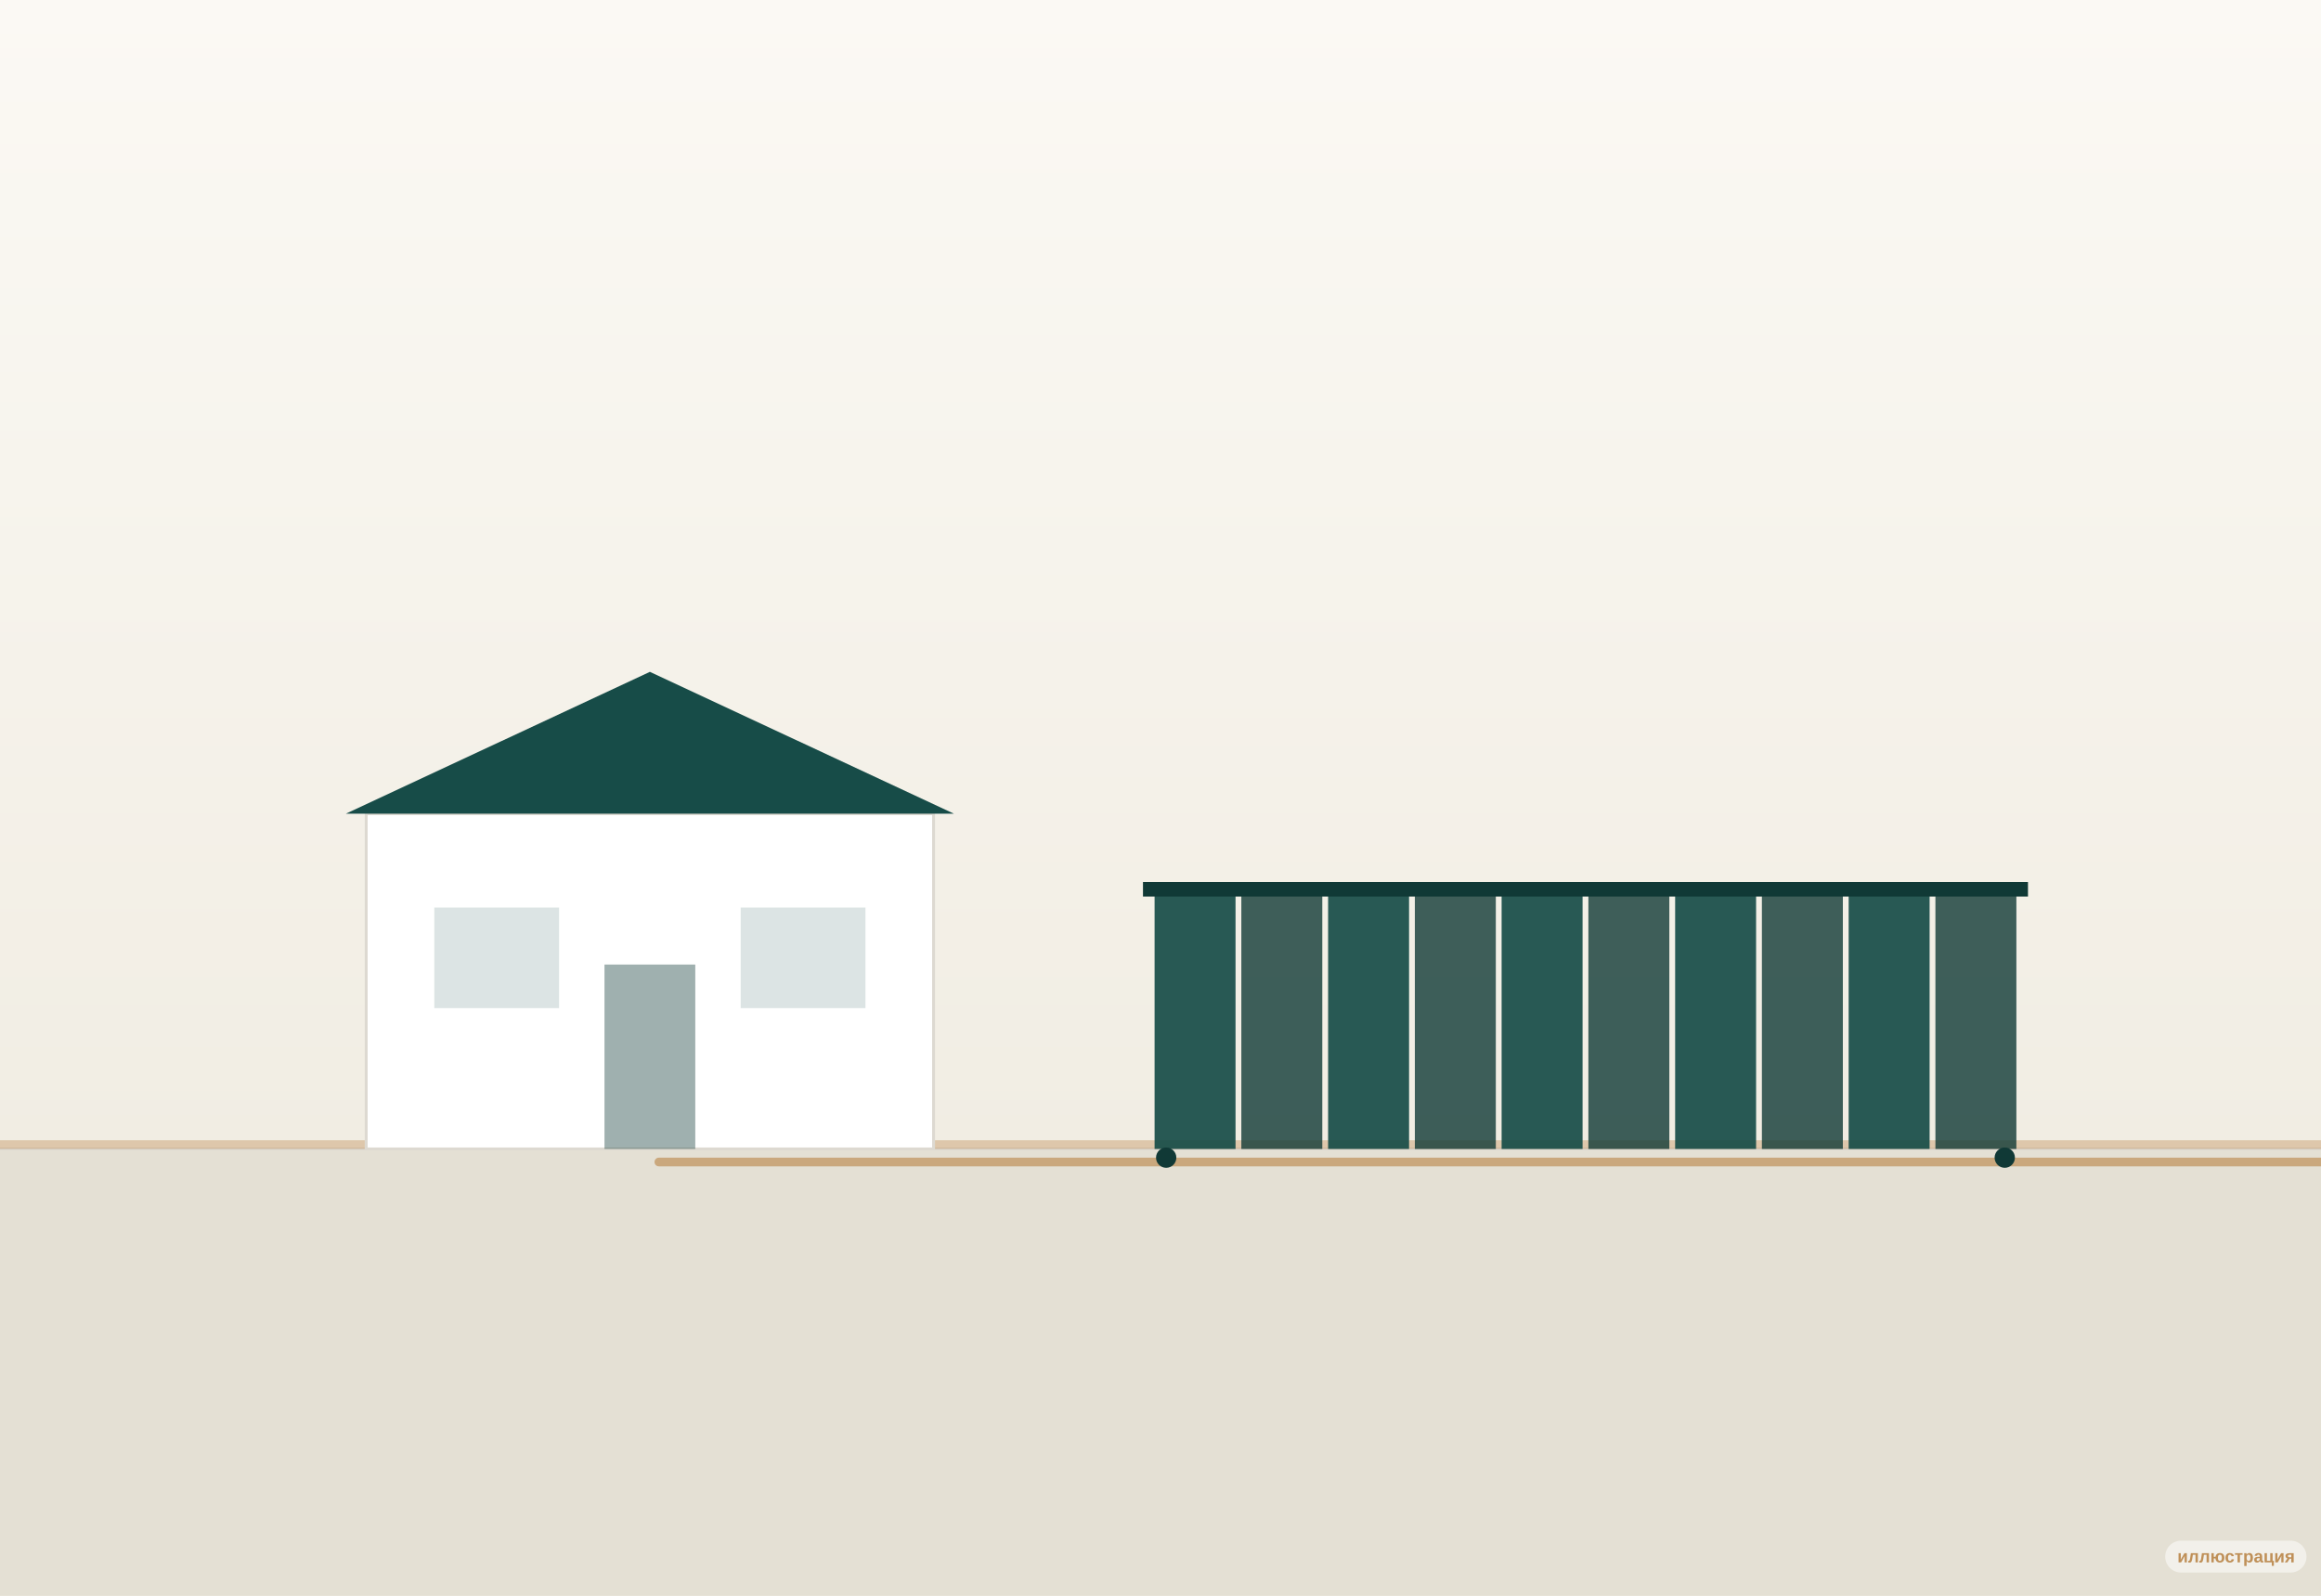
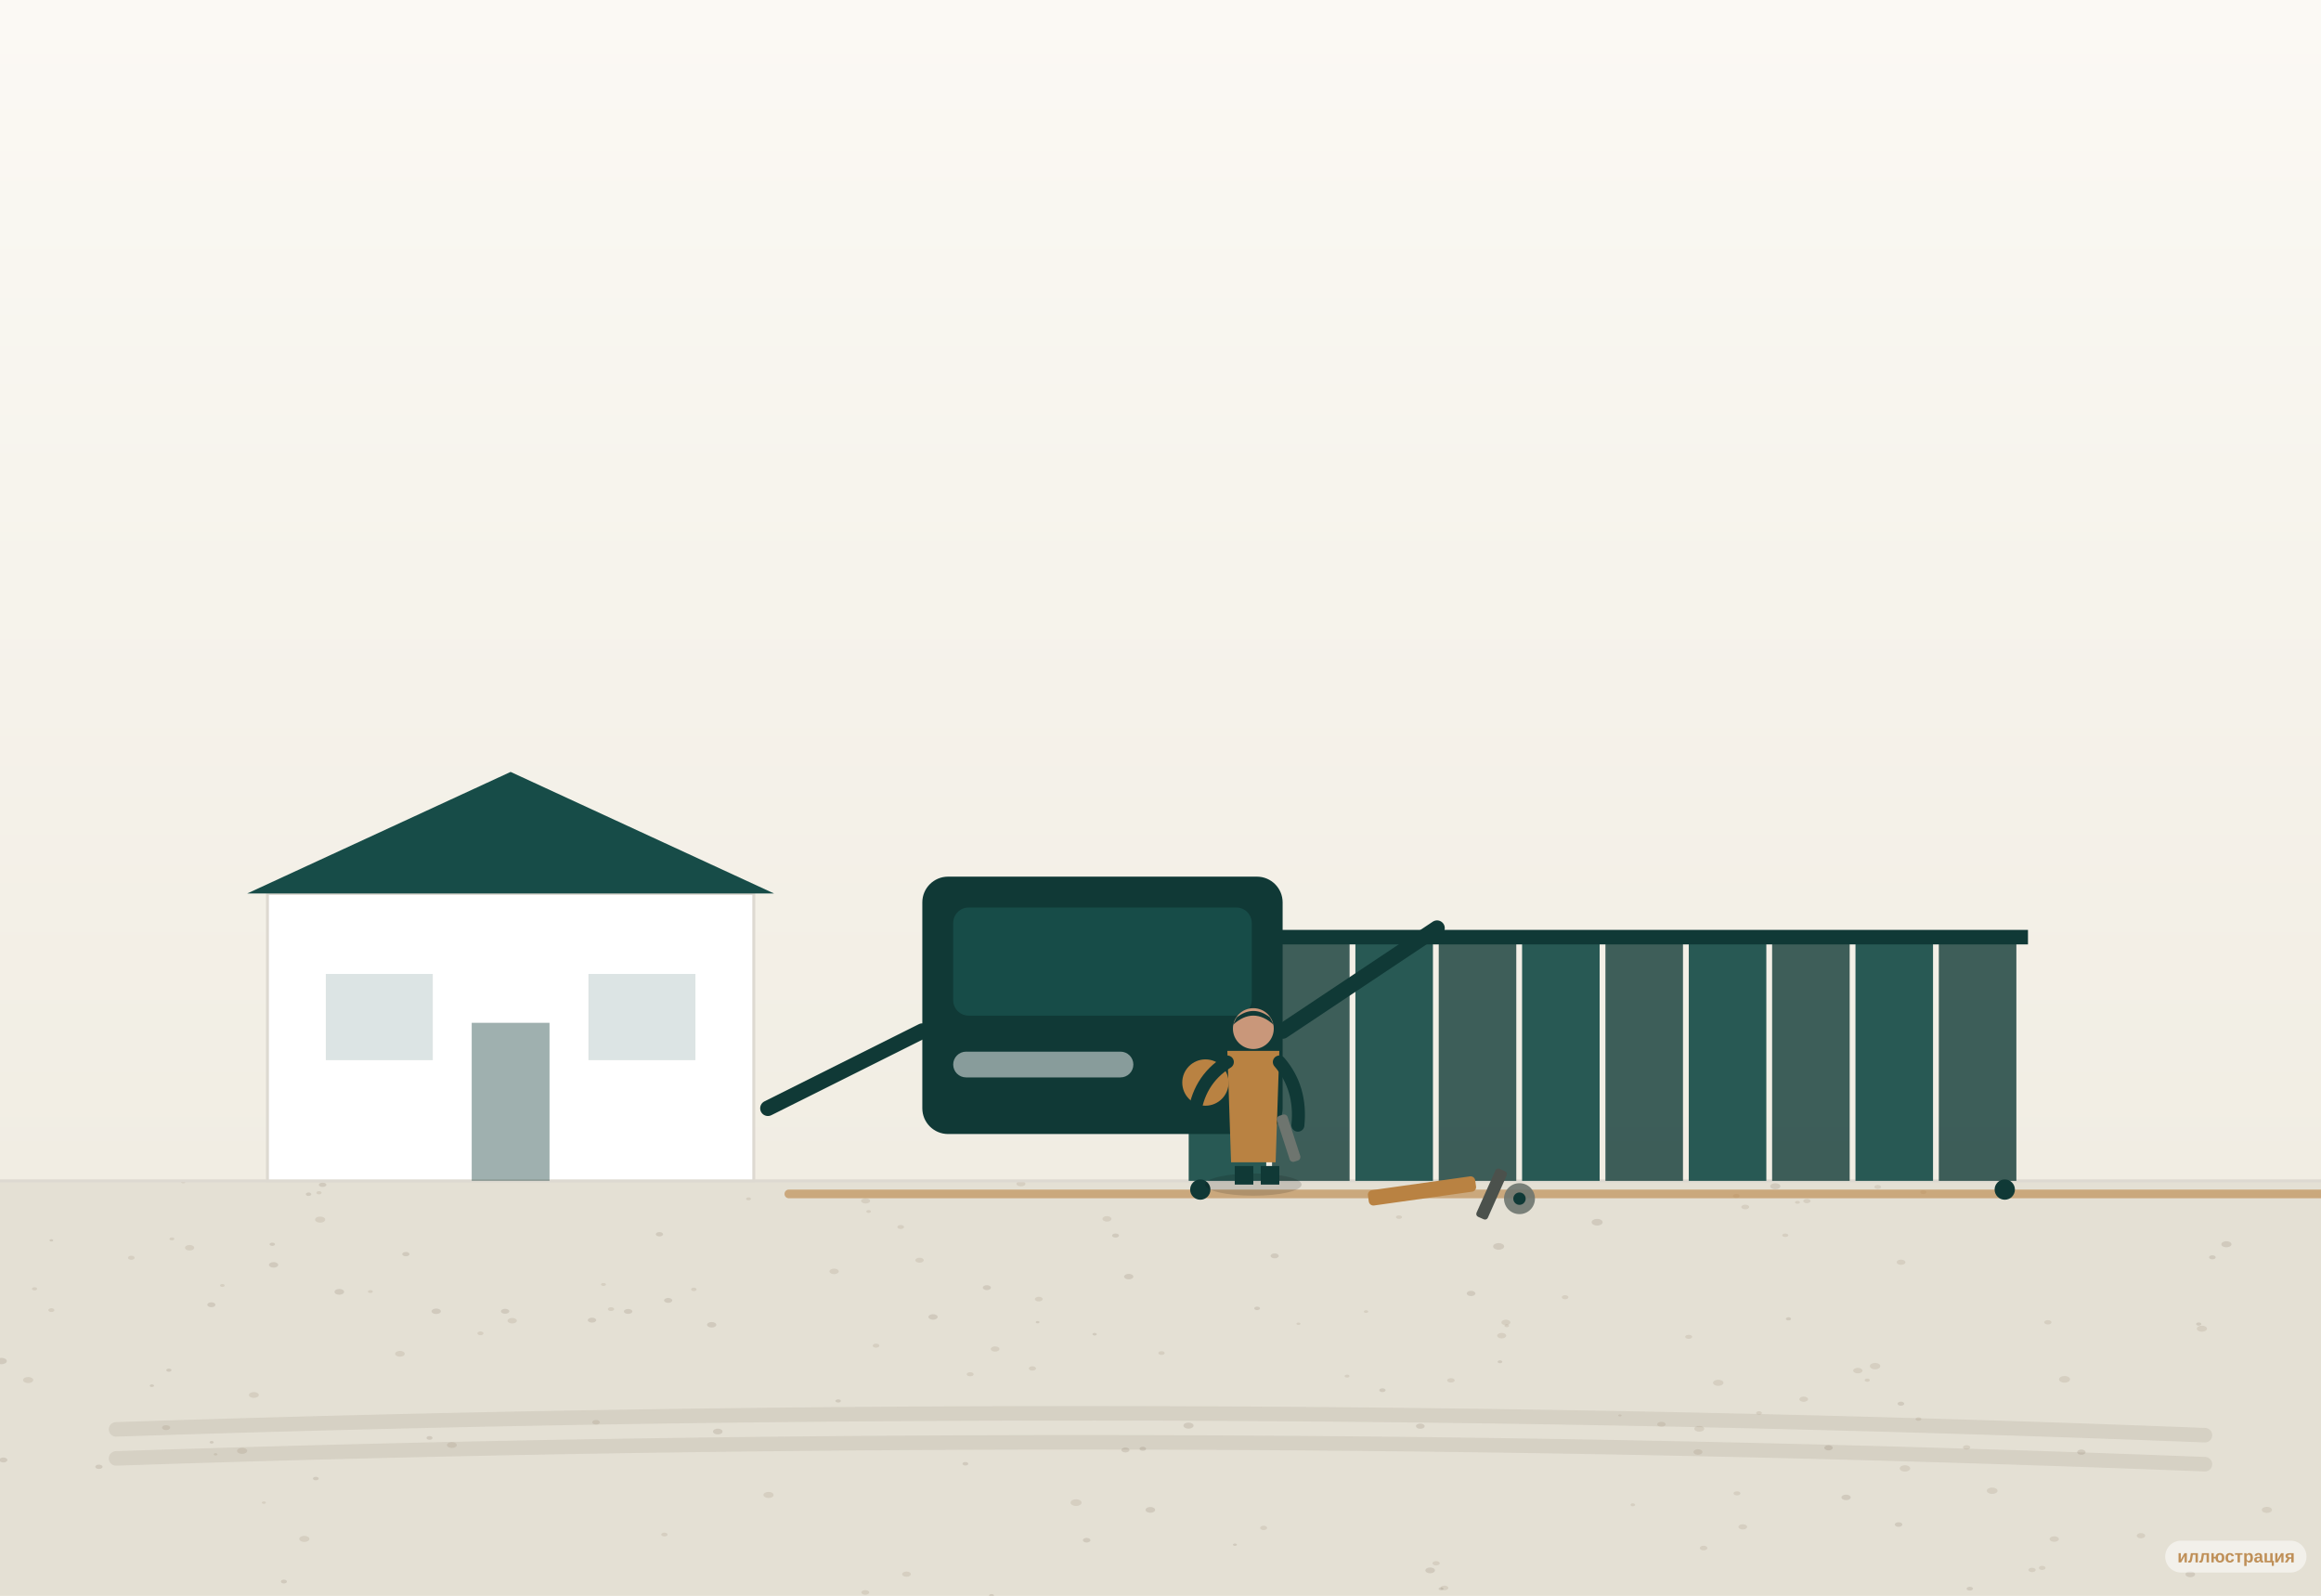
<svg xmlns="http://www.w3.org/2000/svg" width="1600" height="1100" viewBox="0 0 1600 1100" role="img">
  <defs>
    <linearGradient id="bg" x1="0" y1="0" x2="0" y2="1">
      <stop offset="0" stop-color="#F8F6F1" />
      <stop offset="1" stop-color="#ECE7DC" />
    </linearGradient>
    <linearGradient id="sky" x1="0" y1="0" x2="0" y2="1">
      <stop offset="0" stop-color="#FBF9F4" />
      <stop offset="1" stop-color="#F1EDE3" />
    </linearGradient>
+     <linearGradient id="duskSky" x1="0" y1="0" x2="0" y2="1">
+       <stop offset="0" stop-color="#1B2422" />
+       <stop offset="1" stop-color="#2C3A34" />
+     </linearGradient>
+     <radialGradient id="workLight" cx="50%" cy="30%" r="70%">
+       <stop offset="0" stop-color="#B98242" stop-opacity="0.35" />
+       <stop offset="1" stop-color="#B98242" stop-opacity="0" />
+     </radialGradient>
  </defs>
  <rect width="1600" height="1100" fill="url(#bg)" />
-   <rect width="1600" height="792" fill="url(#sky)" />
-   <rect x="0" y="792" width="1600" height="308" fill="#E4E0D4" />
-   <line x1="0" y1="792" x2="1600" y2="792" stroke="#DDD9D1" stroke-width="2" />
-   <rect x="0" y="786" width="1600" height="6" fill="#B98242" opacity="0.35" />
+   <rect width="1600" height="814" fill="url(#sky)" />
+   <rect x="0" y="814" width="1600" height="286" fill="#E4E0D4" />
+   <g opacity="0.1" stroke="#54432E" stroke-width="10" fill="none" stroke-linecap="round">
+     <path d="M 80 985.3 Q 800 961.3 1520 989.3" />
+     <path d="M 80 1005.3 Q 800 981.3 1520 1009.3" />
+   </g>
+   <ellipse cx="1308.8" cy="1050.9" rx="2.6" ry="1.6" fill="#54432E" opacity="0.14" />
+   <ellipse cx="871.1" cy="1053.2" rx="2.4" ry="1.5" fill="#7A6449" opacity="0.14" />
+   <ellipse cx="212.7" cy="823.2" rx="1.9" ry="1.2" fill="#54432E" opacity="0.14" />
+   <ellipse cx="1223.8" cy="817.7" rx="3.5" ry="2.1" fill="#54432E" opacity="0.14" />
+   <ellipse cx="1325.9" cy="821.8" rx="2.1" ry="1.3" fill="#7A6449" opacity="0.14" />
+   <ellipse cx="1212.6" cy="974.0" rx="2.0" ry="1.2" fill="#7A6449" opacity="0.14" />
+   <ellipse cx="348.2" cy="903.9" rx="2.9" ry="1.7" fill="#54432E" opacity="0.14" />
+   <ellipse cx="741.8" cy="1035.8" rx="3.8" ry="2.3" fill="#7A6449" opacity="0.14" />
+   <ellipse cx="478.3" cy="888.8" rx="1.9" ry="1.2" fill="#7A6449" opacity="0.14" />
+   <ellipse cx="953.0" cy="958.3" rx="2.2" ry="1.3" fill="#54432E" opacity="0.14" />
+   <ellipse cx="749.1" cy="1061.7" rx="2.6" ry="1.6" fill="#54432E" opacity="0.14" />
+   <ellipse cx="2.3" cy="1006.4" rx="2.8" ry="1.7" fill="#54432E" opacity="0.14" />
+   <ellipse cx="819.3" cy="982.7" rx="3.5" ry="2.1" fill="#54432E" opacity="0.14" />
+   <ellipse cx="1116.7" cy="975.7" rx="1.2" ry="0.7" fill="#7A6449" opacity="0.14" />
+   <ellipse cx="145.9" cy="994.2" rx="1.4" ry="0.9" fill="#54432E" opacity="0.14" />
+   <ellipse cx="1260.5" cy="998.0" rx="2.9" ry="1.8" fill="#54432E" opacity="0.14" />
+   <ellipse cx="458.0" cy="1057.8" rx="2.2" ry="1.3" fill="#7A6449" opacity="0.14" />
+   <ellipse cx="754.6" cy="919.7" rx="1.5" ry="0.9" fill="#54432E" opacity="0.14" />
+   <ellipse cx="1407.8" cy="1080.8" rx="2.3" ry="1.4" fill="#7A6449" opacity="0.14" />
+   <ellipse cx="416.0" cy="885.4" rx="1.7" ry="1.0" fill="#7A6449" opacity="0.14" />
+   <ellipse cx="711.7" cy="943.3" rx="2.5" ry="1.5" fill="#7A6449" opacity="0.14" />
+   <ellipse cx="851.3" cy="1064.8" rx="1.4" ry="0.8" fill="#54432E" opacity="0.14" />
+   <ellipse cx="1.0" cy="938.2" rx="3.7" ry="2.2" fill="#54432E" opacity="0.14" />
+   <ellipse cx="296.1" cy="991.2" rx="2.1" ry="1.3" fill="#54432E" opacity="0.14" />
+   <ellipse cx="1170.5" cy="1000.9" rx="3.1" ry="1.9" fill="#7A6449" opacity="0.14" />
+   <ellipse cx="995.7" cy="1094.6" rx="2.7" ry="1.6" fill="#7A6449" opacity="0.14" />
+   <ellipse cx="603.9" cy="927.6" rx="2.3" ry="1.4" fill="#7A6449" opacity="0.14" />
+   <ellipse cx="778.1" cy="880.0" rx="3.2" ry="1.9" fill="#54432E" opacity="0.14" />
+   <ellipse cx="895.1" cy="912.5" rx="1.4" ry="0.8" fill="#7A6449" opacity="0.14" />
+   <ellipse cx="1196.9" cy="824.4" rx="2.3" ry="1.4" fill="#7A6449" opacity="0.14" />
+   <ellipse cx="787.8" cy="998.7" rx="2.3" ry="1.4" fill="#54432E" opacity="0.14" />
+   <ellipse cx="175.0" cy="961.6" rx="3.4" ry="2.0" fill="#7A6449" opacity="0.14" />
+   <ellipse cx="686.0" cy="929.9" rx="3.0" ry="1.8" fill="#7A6449" opacity="0.14" />
+   <ellipse cx="1517.9" cy="915.9" rx="3.5" ry="2.1" fill="#7A6449" opacity="0.14" />
+   <ellipse cx="1232.9" cy="909.1" rx="1.8" ry="1.1" fill="#54432E" opacity="0.14" />
+   <ellipse cx="878.7" cy="865.7" rx="2.8" ry="1.7" fill="#54432E" opacity="0.14" />
+   <ellipse cx="624.9" cy="1085.1" rx="3.0" ry="1.8" fill="#7A6449" opacity="0.14" />
+   <ellipse cx="166.9" cy="1000.1" rx="3.5" ry="2.1" fill="#7A6449" opacity="0.14" />
+   <ellipse cx="195.7" cy="1090.2" rx="2.1" ry="1.3" fill="#54432E" opacity="0.14" />
+   <ellipse cx="529.8" cy="1030.5" rx="3.5" ry="2.1" fill="#7A6449" opacity="0.14" />
+   <ellipse cx="990.0" cy="1077.6" rx="2.5" ry="1.5" fill="#7A6449" opacity="0.14" />
+   <ellipse cx="104.7" cy="955.2" rx="1.5" ry="0.9" fill="#54432E" opacity="0.14" />
+   <ellipse cx="126.3" cy="814.8" rx="1.5" ry="0.9" fill="#7A6449" opacity="0.14" />
+   <ellipse cx="145.7" cy="899.4" rx="2.8" ry="1.7" fill="#54432E" opacity="0.14" />
+   <ellipse cx="1322.5" cy="978.2" rx="2.0" ry="1.2" fill="#7A6449" opacity="0.14" />
+   <ellipse cx="763.1" cy="840.2" rx="3.1" ry="1.9" fill="#7A6449" opacity="0.14" />
+   <ellipse cx="490.6" cy="913.2" rx="3.2" ry="1.9" fill="#54432E" opacity="0.14" />
+   <ellipse cx="596.7" cy="827.8" rx="3.1" ry="1.8" fill="#7A6449" opacity="0.14" />
+   <ellipse cx="643.2" cy="907.8" rx="3.2" ry="1.9" fill="#54432E" opacity="0.14" />
+   <ellipse cx="703.8" cy="816.0" rx="3.1" ry="1.8" fill="#7A6449" opacity="0.14" />
+   <ellipse cx="1245.6" cy="827.9" rx="2.5" ry="1.5" fill="#7A6449" opacity="0.14" />
+   <ellipse cx="1101.0" cy="842.5" rx="3.8" ry="2.3" fill="#54432E" opacity="0.14" />
+   <ellipse cx="668.8" cy="947.3" rx="2.4" ry="1.4" fill="#7A6449" opacity="0.14" />
+   <ellipse cx="1416.1" cy="1060.9" rx="3.2" ry="1.9" fill="#7A6449" opacity="0.14" />
+   <ellipse cx="1174.4" cy="1067.1" rx="2.6" ry="1.6" fill="#7A6449" opacity="0.14" />
+   <ellipse cx="993.4" cy="1095.2" rx="1.7" ry="1.0" fill="#54432E" opacity="0.14" />
+   <ellipse cx="1280.7" cy="944.8" rx="3.2" ry="1.9" fill="#7A6449" opacity="0.14" />
+   <ellipse cx="114.5" cy="984.1" rx="2.8" ry="1.7" fill="#7A6449" opacity="0.14" />
+   <ellipse cx="460.6" cy="896.4" rx="2.8" ry="1.7" fill="#54432E" opacity="0.14" />
+   <ellipse cx="1201.4" cy="1052.5" rx="3.0" ry="1.8" fill="#7A6449" opacity="0.14" />
+   <ellipse cx="219.9" cy="822.2" rx="1.8" ry="1.1" fill="#7A6449" opacity="0.14" />
+   <ellipse cx="35.4" cy="855.0" rx="1.3" ry="0.8" fill="#54432E" opacity="0.14" />
+   <ellipse cx="1434.8" cy="1001.0" rx="2.9" ry="1.8" fill="#54432E" opacity="0.14" />
+   <ellipse cx="1562.7" cy="1040.8" rx="3.5" ry="2.1" fill="#7A6449" opacity="0.14" />
+   <ellipse cx="148.6" cy="1002.5" rx="1.3" ry="0.8" fill="#7A6449" opacity="0.14" />
+   <ellipse cx="941.7" cy="904.1" rx="1.5" ry="0.9" fill="#7A6449" opacity="0.14" />
+   <ellipse cx="1310.5" cy="870.1" rx="3.0" ry="1.8" fill="#7A6449" opacity="0.14" />
+   <ellipse cx="222.4" cy="816.7" rx="2.6" ry="1.5" fill="#54432E" opacity="0.14" />
+   <ellipse cx="1475.9" cy="1058.6" rx="2.9" ry="1.8" fill="#7A6449" opacity="0.14" />
+   <ellipse cx="130.7" cy="860.1" rx="3.2" ry="1.9" fill="#7A6449" opacity="0.14" />
+   <ellipse cx="454.6" cy="850.8" rx="2.5" ry="1.5" fill="#54432E" opacity="0.14" />
+   <ellipse cx="1243.4" cy="964.5" rx="3.0" ry="1.8" fill="#7A6449" opacity="0.14" />
+   <ellipse cx="665.5" cy="1009.0" rx="2.0" ry="1.2" fill="#54432E" opacity="0.14" />
+   <ellipse cx="181.9" cy="1035.8" rx="1.4" ry="0.8" fill="#7A6449" opacity="0.14" />
+   <ellipse cx="153.3" cy="886.1" rx="1.6" ry="1.0" fill="#7A6449" opacity="0.14" />
+   <ellipse cx="187.7" cy="857.7" rx="1.9" ry="1.1" fill="#54432E" opacity="0.14" />
+   <ellipse cx="716.1" cy="895.5" rx="2.7" ry="1.6" fill="#7A6449" opacity="0.14" />
+   <ellipse cx="1355.7" cy="997.7" rx="2.5" ry="1.5" fill="#7A6449" opacity="0.14" />
+   <ellipse cx="1509.9" cy="1085.2" rx="3.3" ry="2.0" fill="#54432E" opacity="0.14" />
+   <ellipse cx="598.8" cy="835.1" rx="1.6" ry="1.0" fill="#7A6449" opacity="0.14" />
+   <ellipse cx="620.9" cy="845.8" rx="2.3" ry="1.4" fill="#7A6449" opacity="0.14" />
+   <ellipse cx="116.4" cy="944.5" rx="1.8" ry="1.1" fill="#54432E" opacity="0.14" />
+   <ellipse cx="1272.6" cy="1032.2" rx="3.2" ry="1.9" fill="#54432E" opacity="0.14" />
+   <ellipse cx="633.9" cy="868.7" rx="2.9" ry="1.7" fill="#7A6449" opacity="0.14" />
+   <ellipse cx="220.7" cy="840.7" rx="3.5" ry="2.1" fill="#7A6449" opacity="0.14" />
+   <ellipse cx="255.3" cy="890.3" rx="1.7" ry="1.0" fill="#7A6449" opacity="0.14" />
+   <ellipse cx="23.8" cy="888.4" rx="1.8" ry="1.1" fill="#7A6449" opacity="0.14" />
+   <ellipse cx="118.5" cy="854.0" rx="1.7" ry="1.0" fill="#7A6449" opacity="0.14" />
+   <ellipse cx="1400.8" cy="1082.2" rx="2.5" ry="1.5" fill="#7A6449" opacity="0.14" />
+   <ellipse cx="1164.1" cy="921.5" rx="2.4" ry="1.4" fill="#7A6449" opacity="0.14" />
+   <ellipse cx="1078.9" cy="894.2" rx="2.3" ry="1.4" fill="#7A6449" opacity="0.14" />
+   <ellipse cx="1033.1" cy="859.2" rx="3.8" ry="2.3" fill="#54432E" opacity="0.14" />
+   <ellipse cx="1038.7" cy="913.9" rx="1.6" ry="1.0" fill="#7A6449" opacity="0.14" />
+   <ellipse cx="233.9" cy="890.5" rx="3.3" ry="2.0" fill="#54432E" opacity="0.14" />
+   <ellipse cx="494.8" cy="986.8" rx="3.3" ry="2.0" fill="#54432E" opacity="0.14" />
+   <ellipse cx="1000.2" cy="951.5" rx="2.6" ry="1.5" fill="#7A6449" opacity="0.14" />
+   <ellipse cx="1357.9" cy="1095.1" rx="2.2" ry="1.3" fill="#54432E" opacity="0.14" />
+   <ellipse cx="35.4" cy="903.1" rx="2.1" ry="1.3" fill="#7A6449" opacity="0.14" />
+   <ellipse cx="1287.2" cy="951.4" rx="1.8" ry="1.1" fill="#7A6449" opacity="0.14" />
+   <ellipse cx="300.7" cy="903.9" rx="3.2" ry="1.9" fill="#54432E" opacity="0.14" />
+   <ellipse cx="1145.3" cy="981.8" rx="2.9" ry="1.7" fill="#7A6449" opacity="0.14" />
+   <ellipse cx="577.8" cy="965.7" rx="1.9" ry="1.1" fill="#54432E" opacity="0.14" />
+   <ellipse cx="1310.4" cy="967.6" rx="2.3" ry="1.4" fill="#54432E" opacity="0.14" />
+   <ellipse cx="1525.1" cy="866.7" rx="2.3" ry="1.4" fill="#54432E" opacity="0.14" />
+   <ellipse cx="279.8" cy="864.5" rx="2.5" ry="1.5" fill="#54432E" opacity="0.14" />
+   <ellipse cx="421.2" cy="902.4" rx="2.2" ry="1.3" fill="#7A6449" opacity="0.14" />
+   <ellipse cx="331.2" cy="919.1" rx="2.1" ry="1.3" fill="#7A6449" opacity="0.14" />
+   <ellipse cx="275.7" cy="933.2" rx="3.3" ry="2.0" fill="#7A6449" opacity="0.14" />
+   <ellipse cx="1171.4" cy="984.9" rx="3.4" ry="2.0" fill="#7A6449" opacity="0.14" />
+   <ellipse cx="408.1" cy="910.0" rx="2.9" ry="1.7" fill="#54432E" opacity="0.14" />
+   <ellipse cx="433.0" cy="904.0" rx="2.9" ry="1.7" fill="#54432E" opacity="0.14" />
+   <ellipse cx="1294.4" cy="818.2" rx="2.3" ry="1.4" fill="#7A6449" opacity="0.14" />
+   <ellipse cx="1292.6" cy="941.7" rx="3.6" ry="2.2" fill="#7A6449" opacity="0.14" />
+   <ellipse cx="217.7" cy="1019.2" rx="2.0" ry="1.2" fill="#54432E" opacity="0.14" />
+   <ellipse cx="1035.2" cy="920.7" rx="3.1" ry="1.9" fill="#7A6449" opacity="0.14" />
+   <ellipse cx="410.9" cy="980.4" rx="2.6" ry="1.6" fill="#7A6449" opacity="0.14" />
+   <ellipse cx="928.6" cy="948.6" rx="1.7" ry="1.0" fill="#7A6449" opacity="0.14" />
+   <ellipse cx="1411.7" cy="911.5" rx="2.5" ry="1.5" fill="#7A6449" opacity="0.14" />
+   <ellipse cx="516.0" cy="826.4" rx="1.7" ry="1.0" fill="#7A6449" opacity="0.14" />
+   <ellipse cx="209.8" cy="1060.8" rx="3.5" ry="2.1" fill="#7A6449" opacity="0.14" />
+   <ellipse cx="1534.8" cy="857.7" rx="3.5" ry="2.1" fill="#54432E" opacity="0.14" />
+   <ellipse cx="800.7" cy="932.7" rx="2.2" ry="1.3" fill="#7A6449" opacity="0.14" />
+   <ellipse cx="353.1" cy="910.4" rx="3.2" ry="1.9" fill="#7A6449" opacity="0.14" />
+   <ellipse cx="188.6" cy="871.9" rx="3.2" ry="1.9" fill="#54432E" opacity="0.14" />
+   <ellipse cx="979.1" cy="983.1" rx="3.0" ry="1.8" fill="#54432E" opacity="0.14" />
+   <ellipse cx="866.6" cy="901.9" rx="2.0" ry="1.2" fill="#54432E" opacity="0.14" />
+   <ellipse cx="1313.2" cy="1012.2" rx="3.6" ry="2.2" fill="#7A6449" opacity="0.14" />
+   <ellipse cx="1038.1" cy="911.6" rx="3.1" ry="1.9" fill="#7A6449" opacity="0.14" />
+   <ellipse cx="311.5" cy="996.1" rx="3.4" ry="2.0" fill="#7A6449" opacity="0.14" />
+   <ellipse cx="683.5" cy="1099.8" rx="1.7" ry="1.0" fill="#54432E" opacity="0.14" />
+   <ellipse cx="90.5" cy="867.0" rx="2.3" ry="1.4" fill="#7A6449" opacity="0.14" />
+   <ellipse cx="19.4" cy="951.3" rx="3.5" ry="2.1" fill="#7A6449" opacity="0.14" />
+   <ellipse cx="715.3" cy="911.4" rx="1.3" ry="0.8" fill="#54432E" opacity="0.14" />
+   <ellipse cx="1230.7" cy="851.5" rx="2.1" ry="1.2" fill="#7A6449" opacity="0.14" />
+   <ellipse cx="1203.1" cy="832.0" rx="2.7" ry="1.6" fill="#7A6449" opacity="0.14" />
+   <ellipse cx="1373.3" cy="1027.6" rx="3.7" ry="2.2" fill="#7A6449" opacity="0.14" />
+   <ellipse cx="793.0" cy="1040.8" rx="3.3" ry="2.0" fill="#54432E" opacity="0.14" />
+   <ellipse cx="1125.6" cy="1037.3" rx="1.6" ry="1.0" fill="#7A6449" opacity="0.14" />
+   <ellipse cx="575.0" cy="876.4" rx="3.2" ry="1.9" fill="#7A6449" opacity="0.14" />
+   <ellipse cx="1034.0" cy="938.7" rx="1.6" ry="1.0" fill="#54432E" opacity="0.14" />
+   <ellipse cx="964.4" cy="839.0" rx="2.1" ry="1.2" fill="#7A6449" opacity="0.14" />
+   <ellipse cx="596.5" cy="1097.7" rx="2.7" ry="1.6" fill="#7A6449" opacity="0.14" />
+   <ellipse cx="1184.5" cy="953.2" rx="3.6" ry="2.1" fill="#7A6449" opacity="0.14" />
+   <ellipse cx="775.8" cy="999.5" rx="2.8" ry="1.7" fill="#54432E" opacity="0.14" />
+   <ellipse cx="1014.1" cy="891.6" rx="3.0" ry="1.8" fill="#54432E" opacity="0.14" />
+   <ellipse cx="1515.7" cy="912.7" rx="1.8" ry="1.1" fill="#54432E" opacity="0.14" />
+   <ellipse cx="680.3" cy="887.6" rx="2.8" ry="1.7" fill="#54432E" opacity="0.14" />
+   <ellipse cx="769.0" cy="851.7" rx="2.4" ry="1.4" fill="#54432E" opacity="0.14" />
+   <ellipse cx="1197.4" cy="1029.4" rx="2.4" ry="1.4" fill="#7A6449" opacity="0.14" />
+   <ellipse cx="1239.1" cy="828.8" rx="1.7" ry="1.0" fill="#7A6449" opacity="0.14" />
+   <ellipse cx="985.9" cy="1082.5" rx="3.3" ry="2.0" fill="#54432E" opacity="0.14" />
+   <ellipse cx="1423.2" cy="950.8" rx="3.8" ry="2.3" fill="#7A6449" opacity="0.14" />
+   <ellipse cx="68.2" cy="1011.1" rx="2.5" ry="1.5" fill="#54432E" opacity="0.14" />
+   <line x1="0" y1="814" x2="1600" y2="814" stroke="#DDD9D1" stroke-width="2" />
  <g>
-     <rect x="252.444" y="560.889" width="391.111" height="231.111" fill="#ffffff" stroke="#DDD9D1" stroke-width="2" />
-     <polygon points="238.444,560.889 657.556,560.889 448,463.111" fill="#174C48" />
-     <rect x="299.378" y="625.6" width="86.044" height="69.333" fill="#174C48" opacity="0.15" />
-     <rect x="510.578" y="625.6" width="86.044" height="69.333" fill="#174C48" opacity="0.15" />
-     <rect x="416.711" y="664.889" width="62.578" height="127.111" fill="#103936" opacity="0.4" />
+     <rect x="184.381" y="615.905" width="335.238" height="198.095" fill="#ffffff" stroke="#DDD9D1" stroke-width="2" />
+     <polygon points="170.381,615.905 533.619,615.905 352,532.095" fill="#174C48" />
+     <rect x="224.61" y="671.371" width="73.752" height="59.429" fill="#174C48" opacity="0.15" />
+     <rect x="405.638" y="671.371" width="73.752" height="59.429" fill="#174C48" opacity="0.15" />
+     <rect x="325.181" y="705.048" width="53.638" height="108.952" fill="#103936" opacity="0.4" />
  </g>
  <g>
-     <rect x="451.2" y="798" width="1209.6" height="6" rx="3" fill="#B98242" opacity="0.6" />
-     <rect x="795.92" y="616" width="55.808" height="176" fill="#174C48" opacity="0.92" />
-     <rect x="855.728" y="616" width="55.808" height="176" fill="#103936" opacity="0.8" />
-     <rect x="915.536" y="616" width="55.808" height="176" fill="#174C48" opacity="0.92" />
-     <rect x="975.344" y="616" width="55.808" height="176" fill="#103936" opacity="0.8" />
-     <rect x="1035.152" y="616" width="55.808" height="176" fill="#174C48" opacity="0.92" />
-     <rect x="1094.96" y="616" width="55.808" height="176" fill="#103936" opacity="0.8" />
-     <rect x="1154.768" y="616" width="55.808" height="176" fill="#174C48" opacity="0.92" />
-     <rect x="1214.576" y="616" width="55.808" height="176" fill="#103936" opacity="0.8" />
-     <rect x="1274.384" y="616" width="55.808" height="176" fill="#174C48" opacity="0.92" />
-     <rect x="1334.192" y="616" width="55.808" height="176" fill="#103936" opacity="0.8" />
-     <rect x="787.92" y="608" width="610.08" height="10" fill="#103936" />
-     <circle cx="803.92" cy="798" r="7" fill="#103936" />
-     <circle cx="1382" cy="798" r="7" fill="#103936" />
+     <rect x="540.8" y="820" width="1094.4" height="6" rx="3" fill="#B98242" opacity="0.6" />
+     <rect x="819.44" y="649" width="53.456" height="165" fill="#174C48" opacity="0.92" />
+     <rect x="876.896" y="649" width="53.456" height="165" fill="#103936" opacity="0.8" />
+     <rect x="934.352" y="649" width="53.456" height="165" fill="#174C48" opacity="0.92" />
+     <rect x="991.808" y="649" width="53.456" height="165" fill="#103936" opacity="0.8" />
+     <rect x="1049.264" y="649" width="53.456" height="165" fill="#174C48" opacity="0.92" />
+     <rect x="1106.72" y="649" width="53.456" height="165" fill="#103936" opacity="0.8" />
+     <rect x="1164.176" y="649" width="53.456" height="165" fill="#174C48" opacity="0.92" />
+     <rect x="1221.632" y="649" width="53.456" height="165" fill="#103936" opacity="0.8" />
+     <rect x="1279.088" y="649" width="53.456" height="165" fill="#174C48" opacity="0.92" />
+     <rect x="1336.544" y="649" width="53.456" height="165" fill="#103936" opacity="0.8" />
+     <rect x="811.44" y="641" width="586.56" height="10" fill="#103936" />
+     <circle cx="827.44" cy="820" r="7" fill="#103936" />
+     <circle cx="1382" cy="820" r="7" fill="#103936" />
+   </g>
+   <g transform="translate(760 693) scale(1.774194)">
+     <rect x="-70" y="-50" width="140" height="100" rx="10" fill="#103936" />
+     <rect x="-58" y="-38" width="116" height="42" rx="6" fill="#174C48" />
+     <circle cx="40" cy="30" r="9" fill="#B98242" />
+     <rect x="-58" y="18" width="70" height="10" rx="5" fill="#ffffff" opacity="0.5" />
+     <line x1="70" y1="10" x2="130" y2="-30" stroke="#103936" stroke-width="6" stroke-linecap="round" />
+     <line x1="-70" y1="10" x2="-130" y2="40" stroke="#103936" stroke-width="6" stroke-linecap="round" />
+   </g>
+   <g transform="translate(992 822) scale(1.066667)">
+     <rect x="-46" y="-6" width="70" height="10" rx="3" fill="#B98242" transform="rotate(-8 -11 -1)" />
+     <rect x="30" y="-16" width="8" height="34" rx="2" fill="#4B514C" transform="rotate(24 34 1)" />
+     <circle cx="52" cy="4" r="10" fill="#6E756F" opacity="0.9" />
+     <circle cx="52" cy="4" r="4" fill="#103936" />
+   </g>
+   <g transform="translate(864 814) scale(1.28 1.28)">
+     <ellipse cx="0" cy="2" rx="26" ry="6" fill="#000000" opacity="0.14" />
+     <rect x="-10" y="-8" width="10" height="10" fill="#103936" />
+     <rect x="4" y="-8" width="10" height="10" fill="#103936" />
+     <path d="M -14 -70 L 14 -70 L 12 -10 L -12 -10 Z" fill="#B98242" />
+     <circle cx="0" cy="-82" r="11" fill="#C9977A" />
+     <path d="M -11 -84 Q 0 -94 11 -84 L 9 -88 Q 0 -95 -9 -88 Z" fill="#103936" />
+     <path d="M -14 -64 Q -30 -54 -32 -34" stroke="#103936" stroke-width="7" fill="none" stroke-linecap="round" />
+     <path d="M 14 -64 Q 26 -50 24 -30" stroke="#103936" stroke-width="7" fill="none" stroke-linecap="round" />
+     <rect x="16" y="-36" width="6" height="26" rx="2" fill="#6E756F" transform="rotate(-18 19 -23)" />
  </g>
  <g opacity="0.85">
    <rect x="1492.6" y="1062" width="97.4" height="22" rx="11" fill="#ffffff" opacity="0.6" />
    <text x="1582" y="1077" text-anchor="end" font-family="Arial, sans-serif" font-size="12" fill="#B98242" font-weight="600">иллюстрация</text>
  </g>
</svg>
